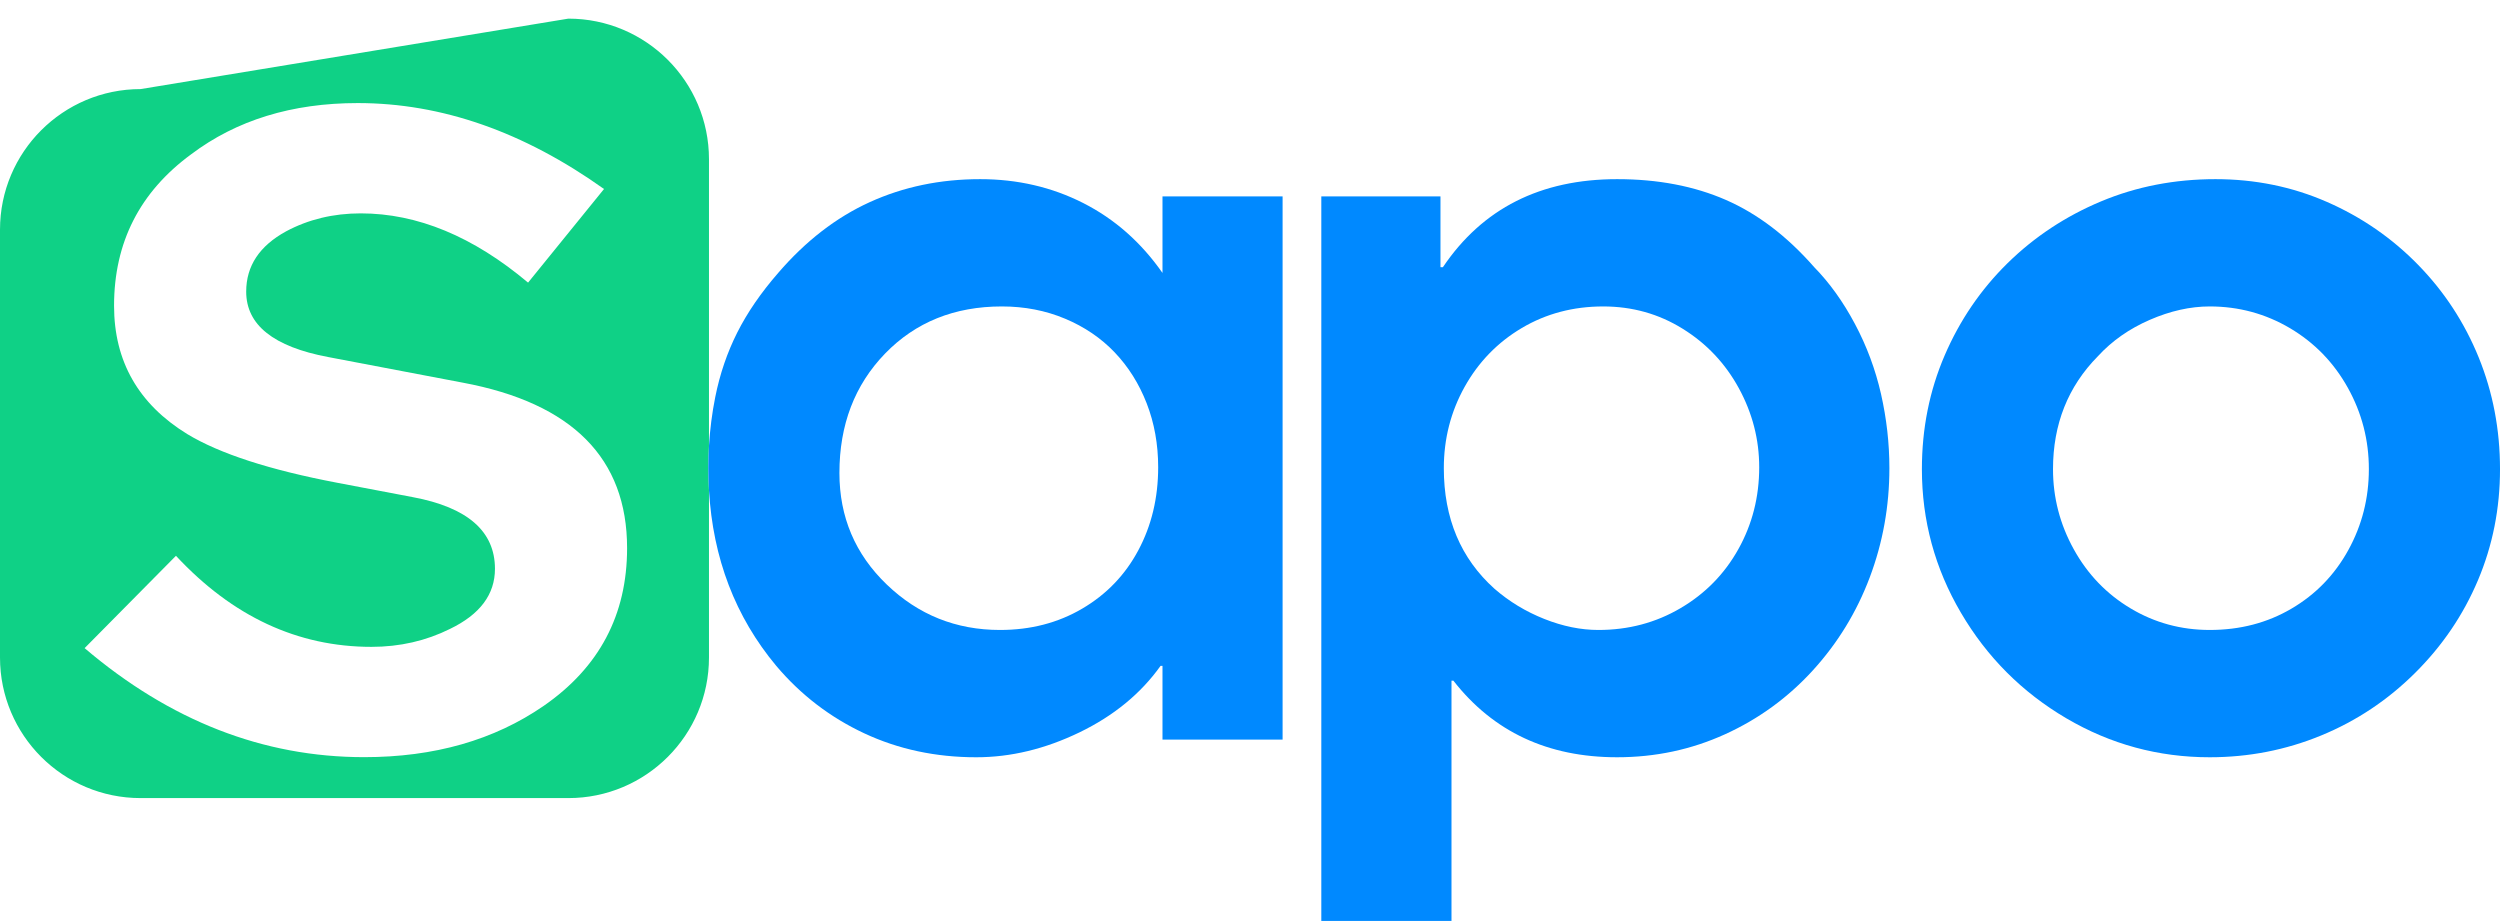
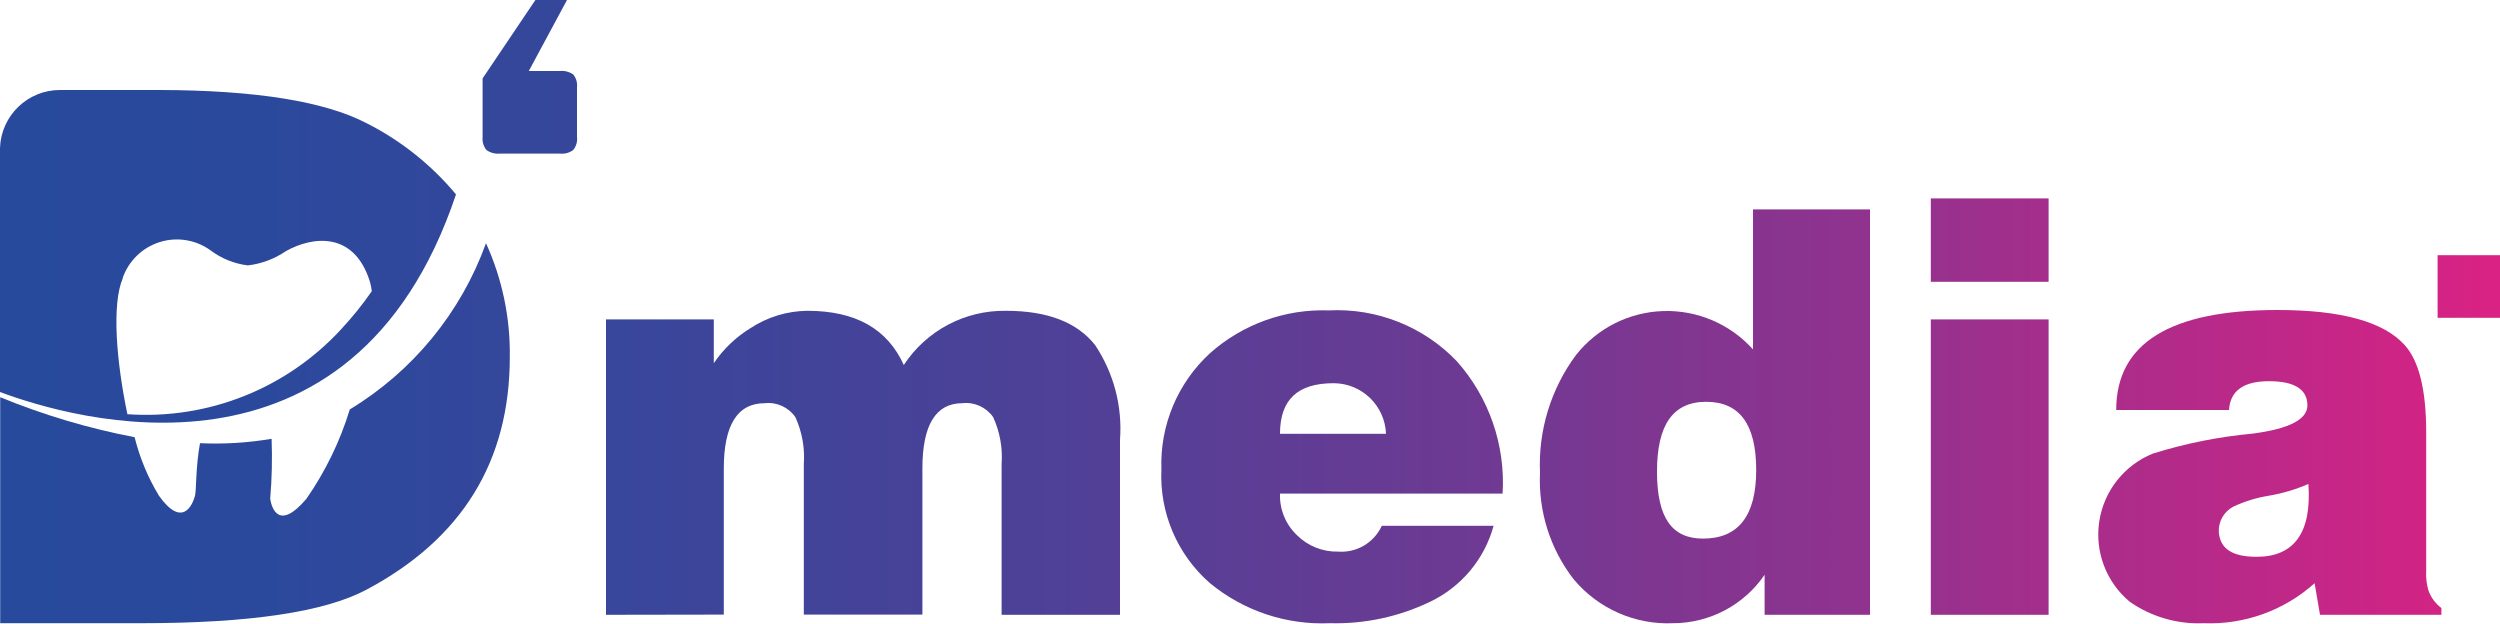
- <svg xmlns="http://www.w3.org/2000/svg" version="1.1" x="0px" y="0px" width="804.782px" height="296.463px" viewBox="0 0 804.782 296.463" enable-background="new 0 0 804.782 296.463" xml:space="preserve">
-   <g id="Layer_2">
- </g>
-   <g id="Layer_1">
-     <path fill="none" d="M358.83,113.437c-4.406-4.62-9.744-8.237-15.998-10.857c-6.254-2.621-13.025-3.931-20.313-3.931   c-15.275,0-27.813,5.062-37.607,15.174c-9.79,10.119-14.692,22.931-14.692,38.441c0,14.173,5.075,26.139,15.228,35.893   c10.155,9.761,22.303,14.638,36.465,14.638c9.842,0,18.66-2.279,26.455-6.859c7.795-4.563,13.828-10.835,18.076-18.792   c4.252-7.957,6.389-16.866,6.389-26.732c0-7.392-1.24-14.245-3.695-20.562C366.674,123.527,363.242,118.062,358.83,113.437z" />
-     <path fill="none" d="M737.193,105.653c-7.9-4.665-16.516-7.005-25.848-7.005c-6.254,0-12.693,1.438-19.309,4.316   c-6.611,2.873-12.172,6.775-16.689,11.703c-9.633,9.761-14.459,21.878-14.459,36.363c0,9.139,2.23,17.74,6.691,25.803   c4.465,8.069,10.566,14.408,18.311,19.027c7.732,4.62,16.227,6.933,25.455,6.933c9.744,0,18.51-2.279,26.299-6.859   c7.797-4.563,13.902-10.857,18.314-18.87c4.41-8.014,6.607-16.688,6.607-26.033c0-9.345-2.25-18.08-6.764-26.188   C751.289,116.729,745.09,110.334,737.193,105.653z" />
-     <path fill="none" d="M541.658,105.815c-7.697-4.782-16.223-7.167-25.57-7.167c-9.65,0-18.385,2.313-26.188,6.932   c-7.803,4.62-13.947,10.941-18.416,18.949c-4.463,8.013-6.699,16.742-6.699,26.194c0,16.127,5.445,29.067,16.328,38.821   c4.723,4.11,10.072,7.342,16.021,9.704c5.959,2.369,11.764,3.545,17.412,3.545c9.654,0,18.463-2.329,26.422-7.011   c7.963-4.67,14.178-11.014,18.645-19.027c4.467-8.007,6.699-16.793,6.699-26.346c0-8.932-2.182-17.403-6.543-25.416   C555.398,116.98,549.365,110.586,541.658,105.815z" />
-     <path fill="#0FD186" d="M228.23,143.54V51.277C228.23,26.27,207.961,6,182.959,6L45.27,28.678C20.262,28.678,0,48.948,0,73.956   v137.687c0,25.002,20.262,45.272,45.27,45.272h137.689c25.002,0,45.271-20.271,45.271-45.272V157.79   c-0.135-2.325-0.223-4.673-0.223-7.066C228.008,148.312,228.088,145.918,228.23,143.54z M175.027,227.225   c-15.956,11.009-35.23,16.514-57.789,16.514c-32.489,0-62.485-11.695-90-35.095l29.403-29.725   c18.195,19.545,39.191,29.312,62.936,29.312c9.109,0,17.537-1.927,25.271-5.772c9.672-4.663,14.485-11.104,14.485-19.356   c0-12.073-8.806-19.762-26.431-23.065l-24.345-4.63c-21.749-4.135-37.851-9.36-48.3-15.689   c-15.675-9.638-23.54-23.394-23.54-41.296c0-20.369,8.274-36.61,24.782-48.728c14.59-11.01,32.479-16.515,53.665-16.515   c26.972,0,53.395,9.232,79.277,27.663l-24.448,30.136c-17.676-14.864-35.649-22.292-53.868-22.292   c-8.841,0-16.847,1.939-24.025,5.784c-8.565,4.68-12.847,11.137-12.847,19.406c0,10.736,8.792,17.745,26.429,21.066l43.329,8.246   c35.245,6.596,52.857,24.363,52.857,53.263C201.869,197.924,192.918,214.838,175.027,227.225z" />
-     <path fill="#0089FF" d="M374.221,87.863c-6.885-9.855-15.383-17.353-25.504-22.493c-10.115-5.135-21.178-7.699-33.199-7.699   c-12.84,0-24.681,2.464-35.516,7.392c-10.835,4.927-20.668,12.537-29.498,22.801c-5.549,6.372-9.937,12.762-13.174,19.184   c-3.232,6.423-5.604,13.355-7.086,20.797c-1.029,5.146-1.695,10.379-2.014,15.696v14.25c1.266,21.913,8.475,40.771,21.657,56.562   c7.907,9.346,17.356,16.586,28.348,21.721c10.986,5.135,23.009,7.699,36.054,7.699c11.092,0,22.154-2.671,33.201-8.008   c11.037-5.336,19.742-12.481,26.107-21.412h0.623v23.725h38.664V63.214h-38.664V87.863z M366.443,177.143   c-4.248,7.957-10.281,14.229-18.076,18.792c-7.795,4.58-16.613,6.859-26.455,6.859c-14.162,0-26.31-4.877-36.465-14.638   c-10.152-9.754-15.228-21.72-15.228-35.893c0-15.511,4.902-28.322,14.692-38.441c9.795-10.112,22.332-15.174,37.607-15.174   c7.287,0,14.059,1.31,20.313,3.931c6.254,2.62,11.592,6.237,15.998,10.857c4.412,4.625,7.844,10.091,10.307,16.412   c2.455,6.316,3.695,13.17,3.695,20.562C372.832,160.276,370.695,169.186,366.443,177.143z" />
-     <path fill="#0089FF" d="M228.008,150.724c0,2.394,0.088,4.742,0.223,7.066v-14.25C228.088,145.918,228.008,148.312,228.008,150.724   z" />
-     <path fill="#0089FF" d="M597.121,104.27c-3.791-7.133-8.164-13.22-13.092-18.254c-8.73-9.962-18.203-17.18-28.424-21.648   c-10.221-4.468-21.898-6.696-35.047-6.696c-24.654,0-43.344,9.446-56.074,28.345h-0.777V63.214h-38.359v233.249h41.906v-77.341   h0.613c12.842,16.44,30.402,24.649,52.691,24.649c12.324,0,23.896-2.464,34.734-7.392c10.84-4.928,20.264-11.787,28.277-20.567   c8.01-8.785,14.119-18.77,18.332-29.963c4.211-11.193,6.318-22.902,6.318-35.126c0-8.013-0.904-15.976-2.693-23.882   C603.725,118.936,600.928,111.409,597.121,104.27z M559.613,176.756c-4.467,8.014-10.682,14.357-18.645,19.027   c-7.959,4.682-16.768,7.011-26.422,7.011c-5.648,0-11.453-1.176-17.412-3.545c-5.949-2.362-11.299-5.594-16.021-9.704   c-10.883-9.754-16.328-22.694-16.328-38.821c0-9.452,2.236-18.182,6.699-26.194c4.469-8.008,10.613-14.329,18.416-18.949   c7.803-4.619,16.537-6.932,26.188-6.932c9.348,0,17.873,2.385,25.57,7.167c7.707,4.771,13.74,11.165,18.111,19.179   c4.361,8.013,6.543,16.484,6.543,25.416C566.313,159.963,564.08,168.749,559.613,176.756z" />
-     <path fill="#0089FF" d="M797.926,115.061c-4.582-11.25-11.08-21.189-19.508-29.813c-8.426-8.634-18.221-15.382-29.371-20.259   c-11.158-4.877-23.107-7.318-35.854-7.318c-13.152,0-25.443,2.385-36.848,7.161c-11.406,4.776-21.43,11.401-30.072,19.873   c-8.631,8.473-15.393,18.389-20.273,29.733c-4.879,11.351-7.318,23.546-7.318,36.593c0,16.536,4.18,31.946,12.566,46.219   c8.373,14.273,19.676,25.596,33.916,33.973c14.24,8.366,29.627,12.549,46.182,12.549c12.541,0,24.484-2.335,35.85-7.005   c11.357-4.676,21.43-11.379,30.215-20.108c8.795-8.729,15.553-18.691,20.283-29.885c4.729-11.199,7.092-23.115,7.092-35.742   C804.785,138.293,802.496,126.299,797.926,115.061z M755.959,177.064c-4.412,8.013-10.518,14.307-18.314,18.87   c-7.789,4.58-16.555,6.859-26.299,6.859c-9.229,0-17.723-2.313-25.455-6.933c-7.744-4.619-13.846-10.958-18.311-19.027   c-4.461-8.063-6.691-16.664-6.691-25.803c0-14.485,4.826-26.603,14.459-36.363c4.518-4.928,10.078-8.83,16.689-11.703   c6.615-2.878,13.055-4.316,19.309-4.316c9.332,0,17.947,2.34,25.848,7.005c7.896,4.681,14.096,11.075,18.609,19.189   c4.514,8.108,6.764,16.844,6.764,26.188C762.566,160.377,760.369,169.051,755.959,177.064z" />
+ <svg xmlns="http://www.w3.org/2000/svg" xmlns:xlink="http://www.w3.org/1999/xlink" viewBox="0 0 125 31.16">
+   <defs>
+     <style>.cls-1{fill:none;}.cls-2{clip-path:url(#clip-path);}.cls-3{fill:url(#linear-gradient);}.cls-4{fill:url(#linear-gradient-2);}.cls-5{fill:url(#linear-gradient-3);}.cls-6{fill:url(#linear-gradient-4);}.cls-7{fill:url(#linear-gradient-6);}.cls-8{fill:url(#linear-gradient-7);}.cls-9{fill:url(#linear-gradient-8);}.cls-10{fill:url(#linear-gradient-9);}</style>
+     <clipPath id="clip-path" transform="translate(0 -14.84)">
+       <rect class="cls-1" width="125" height="46" />
+     </clipPath>
+     <linearGradient id="linear-gradient" x1="-6.11" y1="37.98" x2="131.9" y2="37.98" gradientUnits="userSpaceOnUse">
+       <stop offset="0" stop-color="#264a9d" />
+       <stop offset="0.13" stop-color="#2a499c" />
+       <stop offset="0.27" stop-color="#38469b" />
+       <stop offset="0.42" stop-color="#4d4197" />
+       <stop offset="0.57" stop-color="#6c3a93" />
+       <stop offset="0.73" stop-color="#93328e" />
+       <stop offset="0.88" stop-color="#c22787" />
+       <stop offset="1" stop-color="#eb1e81" />
+     </linearGradient>
+     <linearGradient id="linear-gradient-2" x1="-6.11" y1="38.2" x2="131.9" y2="38.2" xlink:href="#linear-gradient" />
+     <linearGradient id="linear-gradient-3" x1="-6.11" y1="35.65" x2="131.9" y2="35.65" xlink:href="#linear-gradient" />
+     <linearGradient id="linear-gradient-4" x1="-6.11" y1="35.17" x2="131.9" y2="35.17" xlink:href="#linear-gradient" />
+     <linearGradient id="linear-gradient-6" x1="-6.11" y1="14.32" x2="131.9" y2="14.32" xlink:href="#linear-gradient" />
+     <linearGradient id="linear-gradient-7" x1="-6.11" y1="36.48" x2="131.9" y2="36.48" xlink:href="#linear-gradient" />
+     <linearGradient id="linear-gradient-8" x1="-6.11" y1="27.65" x2="131.9" y2="27.65" xlink:href="#linear-gradient" />
+     <linearGradient id="linear-gradient-9" x1="-6.11" y1="18.68" x2="131.9" y2="18.68" xlink:href="#linear-gradient" />
+   </defs>
+   <g id="Layer_2" data-name="Layer 2">
+     <g id="Layer_1-2" data-name="Layer 1">
+       <g class="cls-2">
+         <path class="cls-3" d="M30.3,45.58V30.81h5.39V33a6,6,0,0,1,1.83-1.75,5.28,5.28,0,0,1,2.85-.87c2.41,0,4,.9,4.82,2.71a6,6,0,0,1,5.11-2.71q3.11,0,4.46,1.72A7.53,7.53,0,0,1,56,36.84v8.74H50.08V38.05a4.81,4.81,0,0,0-.42-2.35A1.65,1.65,0,0,0,48.12,35q-2,0-2,3.27v7.3H40.19V38.05a4.81,4.81,0,0,0-.42-2.35A1.64,1.64,0,0,0,38.24,35c-1.37,0-2.05,1.09-2.05,3.27v7.3Z" transform="translate(0 -14.84)" />
+         <path class="cls-4" d="M75.13,39.52H64a2.73,2.73,0,0,0,.85,2.08,2.81,2.81,0,0,0,2.05.82,2.22,2.22,0,0,0,2.19-1.29h5.59a5.94,5.94,0,0,1-3.18,3.8,10.87,10.87,0,0,1-5,1.07,8.82,8.82,0,0,1-6-2,7.11,7.11,0,0,1-2.43-5.69,7.52,7.52,0,0,1,2.43-5.81,8.49,8.49,0,0,1,5.94-2.14,8.28,8.28,0,0,1,6.4,2.54A9.13,9.13,0,0,1,75.13,39.52ZM64,36.53h5.3A2.63,2.63,0,0,0,66.69,34C64.88,34,64,34.82,64,36.53Z" transform="translate(0 -14.84)" />
+         <path class="cls-5" d="M93.5,45.58H88.23v-2A5.55,5.55,0,0,1,83.68,46a6.13,6.13,0,0,1-5-2.2A8.08,8.08,0,0,1,77,38.48a9.21,9.21,0,0,1,1.8-5.89,5.79,5.79,0,0,1,8.85-.28v-7H93.5Zm-8.35-3.81q2.66,0,2.66-3.43c0-2.28-.83-3.41-2.5-3.41s-2.46,1.16-2.46,3.49S83.61,41.77,85.15,41.77Z" transform="translate(0 -14.84)" />
+         <path class="cls-6" d="M96.54,28.93V24.76h5.89v4.17Zm5.89,16.65H96.54V30.81h5.89Z" transform="translate(0 -14.84)" />
+         <path class="cls-4" d="M122.07,45.58H116L115.73,44a7.83,7.83,0,0,1-5.55,2,6,6,0,0,1-3.69-1.07,4.37,4.37,0,0,1,1.15-7.41,24.16,24.16,0,0,1,5-1q2.73-.36,2.73-1.41c0-.8-.64-1.21-1.92-1.21s-1.94.48-2,1.44h-5.64q0-5,8.07-5,4.77,0,6.35,1.75c.72.79,1.08,2.24,1.08,4.37v6.9a3,3,0,0,0,.11,1,1.88,1.88,0,0,0,.65.88Zm-9.24-2.9c1.89,0,2.76-1.22,2.59-3.64a8.75,8.75,0,0,1-2,.59,6.58,6.58,0,0,0-1.75.54,1.36,1.36,0,0,0-.73,1.27C111,42.26,111.59,42.68,112.83,42.68Z" transform="translate(0 -14.84)" />
+         <rect class="cls-7" x="121.88" y="12.76" width="3.12" height="3.13" />
+         <path class="cls-8" d="M17.49,35.31a16,16,0,0,1-2.17,4.47c-1.38,1.63-1.74.46-1.81,0a24.56,24.56,0,0,0,.07-3A16.88,16.88,0,0,1,10,37c-.22,1.19-.18,2.39-.25,2.63-.13.48-.64,1.62-1.8,0A10.58,10.58,0,0,1,6.73,36.7a34.93,34.93,0,0,1-6.72-2V46H7.06q8.13,0,11.27-1.68,7.16-3.81,7.16-11.63A13.31,13.31,0,0,0,24.3,27,16.11,16.11,0,0,1,17.49,35.31Z" transform="translate(0 -14.84)" />
+         <path class="cls-9" d="M0,34.44C3.5,35.75,17.62,40,22.8,24.56A14.11,14.11,0,0,0,18.33,21Q15.18,19.36,8,19.34H3a3,3,0,0,0-3,2.9s0,.08,0,.13v4.68H0Zm6.13-5.69a2.87,2.87,0,0,1,4.4-1.39,3.89,3.89,0,0,0,1.86.75,4.24,4.24,0,0,0,1.9-.71c1.35-.76,3.43-1,4.21,1.54a2.88,2.88,0,0,1,.09.46,17.17,17.17,0,0,1-1.54,1.91A13.25,13.25,0,0,1,6.37,35.55h0C5.82,32.92,5.58,30.06,6.14,28.75Z" transform="translate(0 -14.84)" />
+         <path class="cls-10" d="M25,22.52h3a.93.93,0,0,0,.66-.18.86.86,0,0,0,.19-.65V19.21a.87.87,0,0,0-.19-.65,1,1,0,0,0-.66-.17H26.44l1.91-3.55H26.77l-2.64,3.92v2.93a.9.9,0,0,0,.19.65A1,1,0,0,0,25,22.52Z" transform="translate(0 -14.84)" />
+       </g>
+     </g>
  </g>
</svg>
